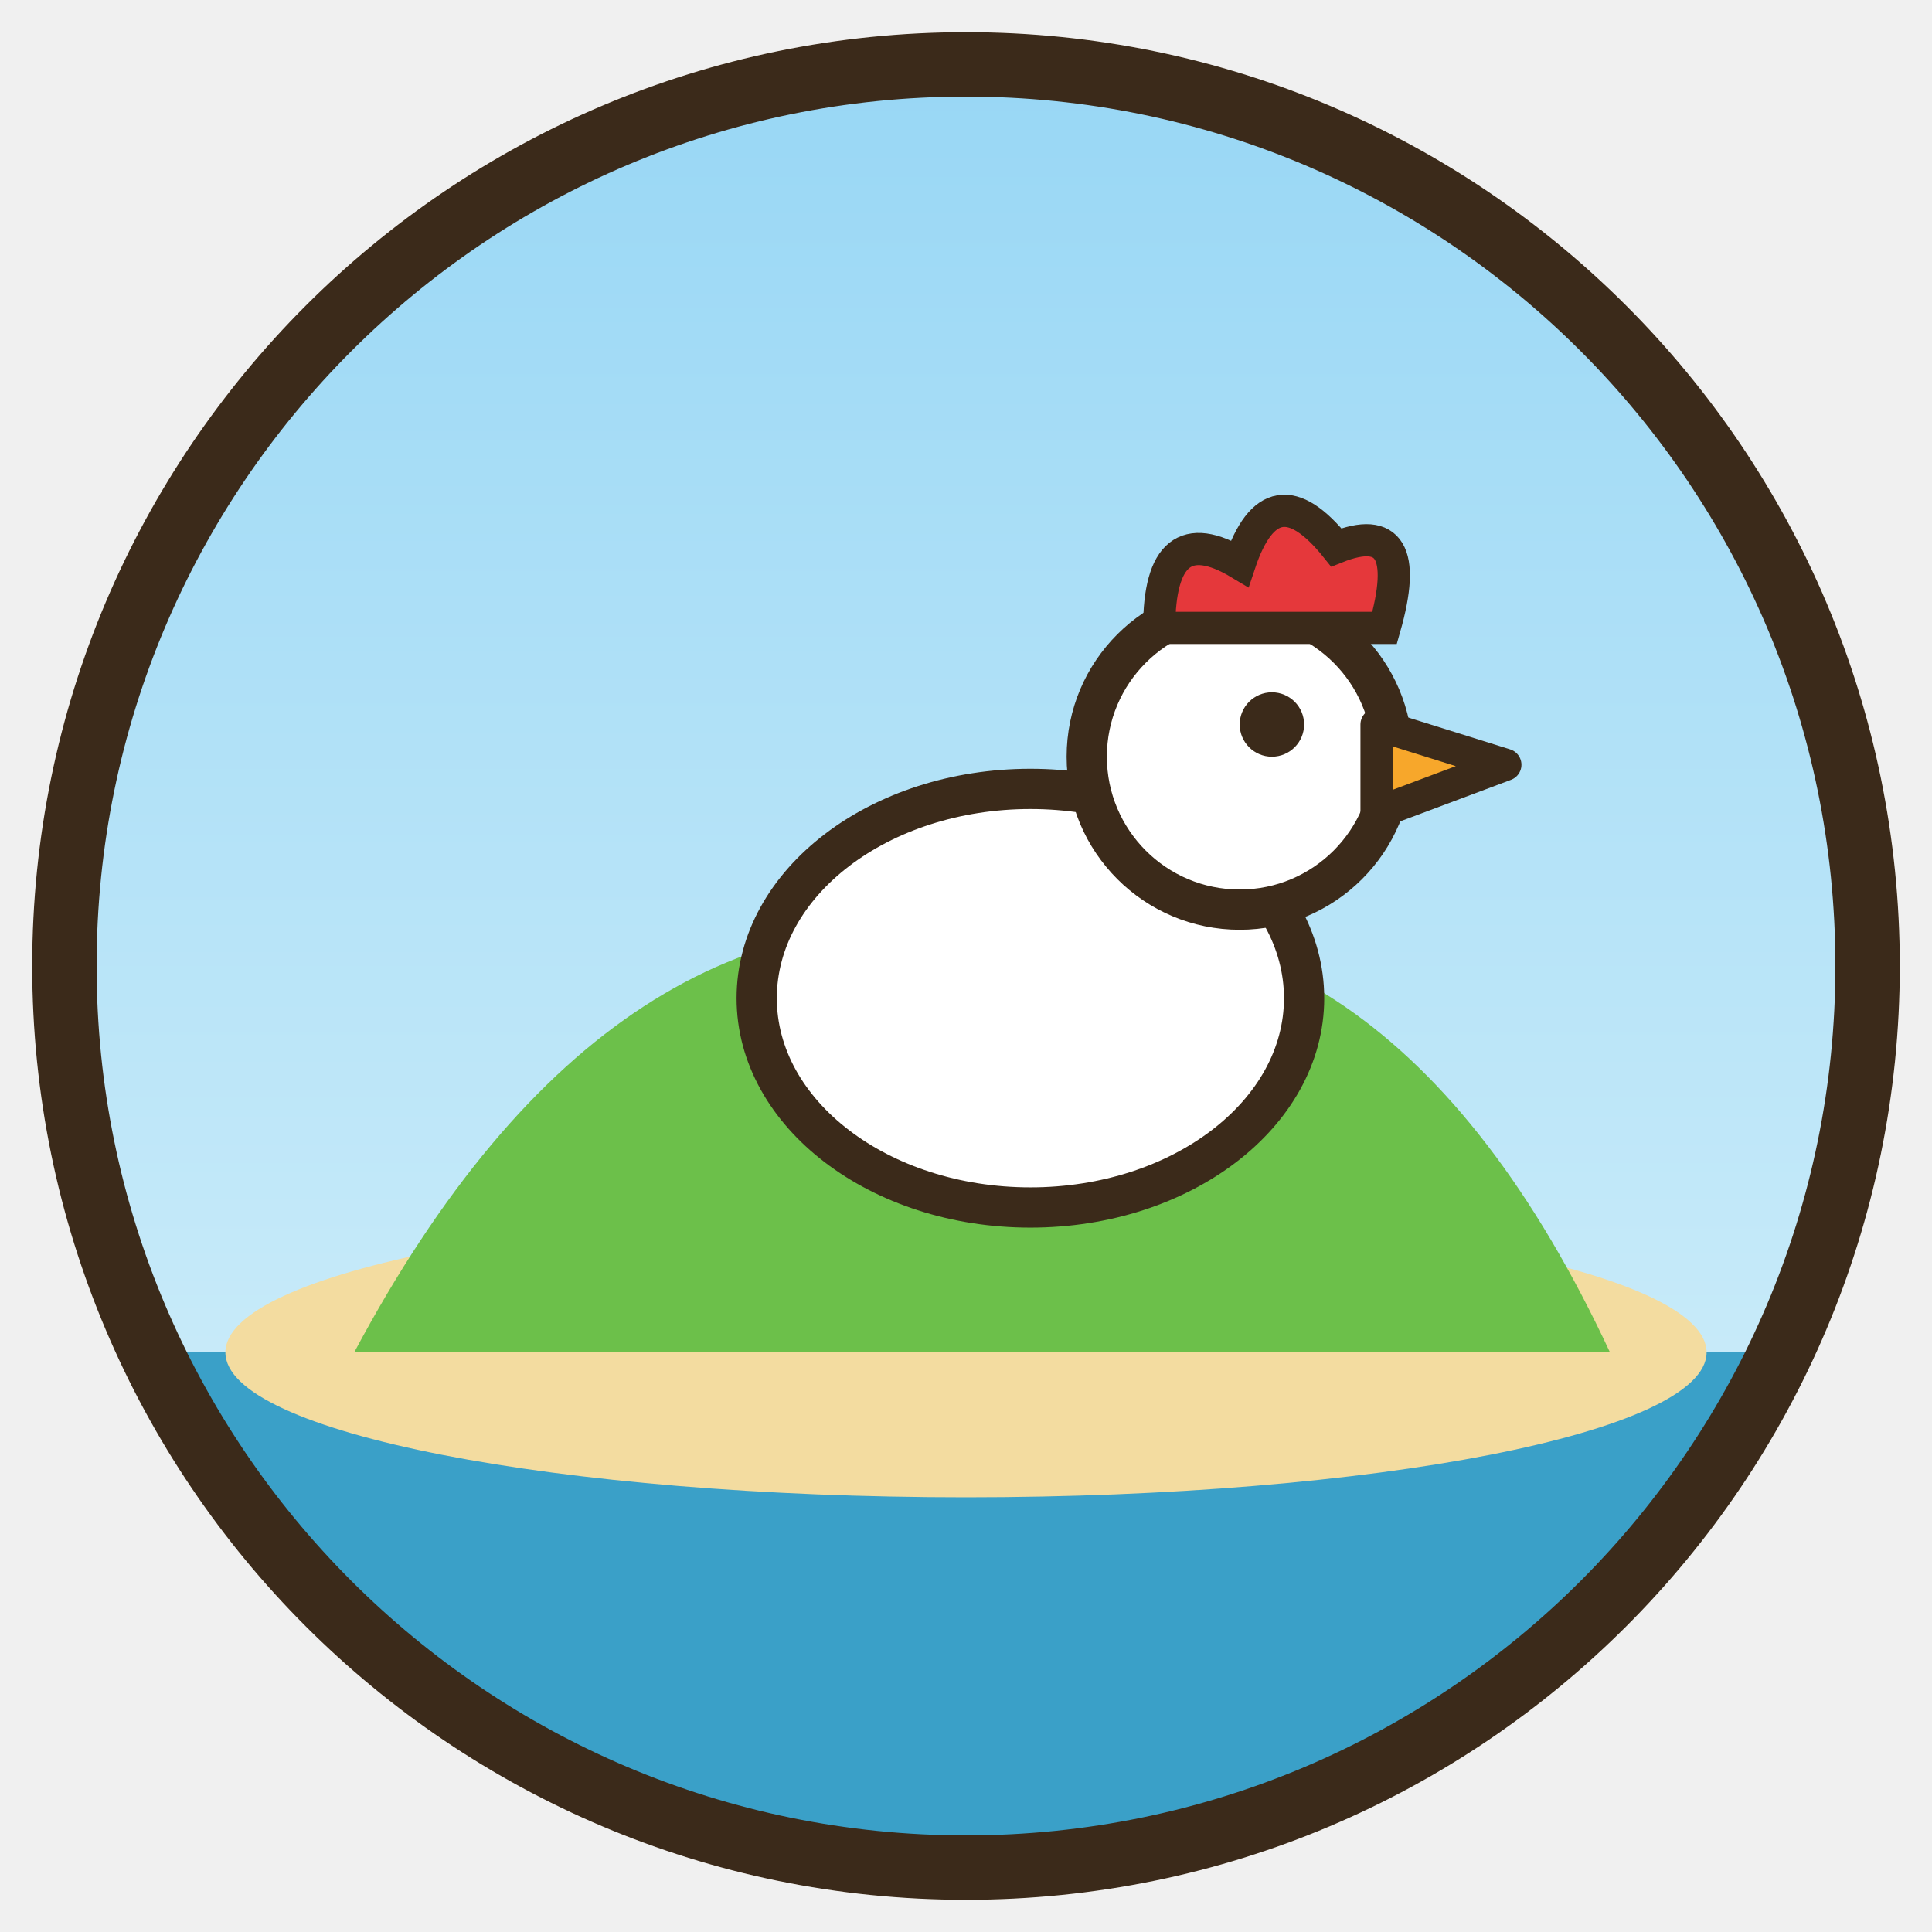
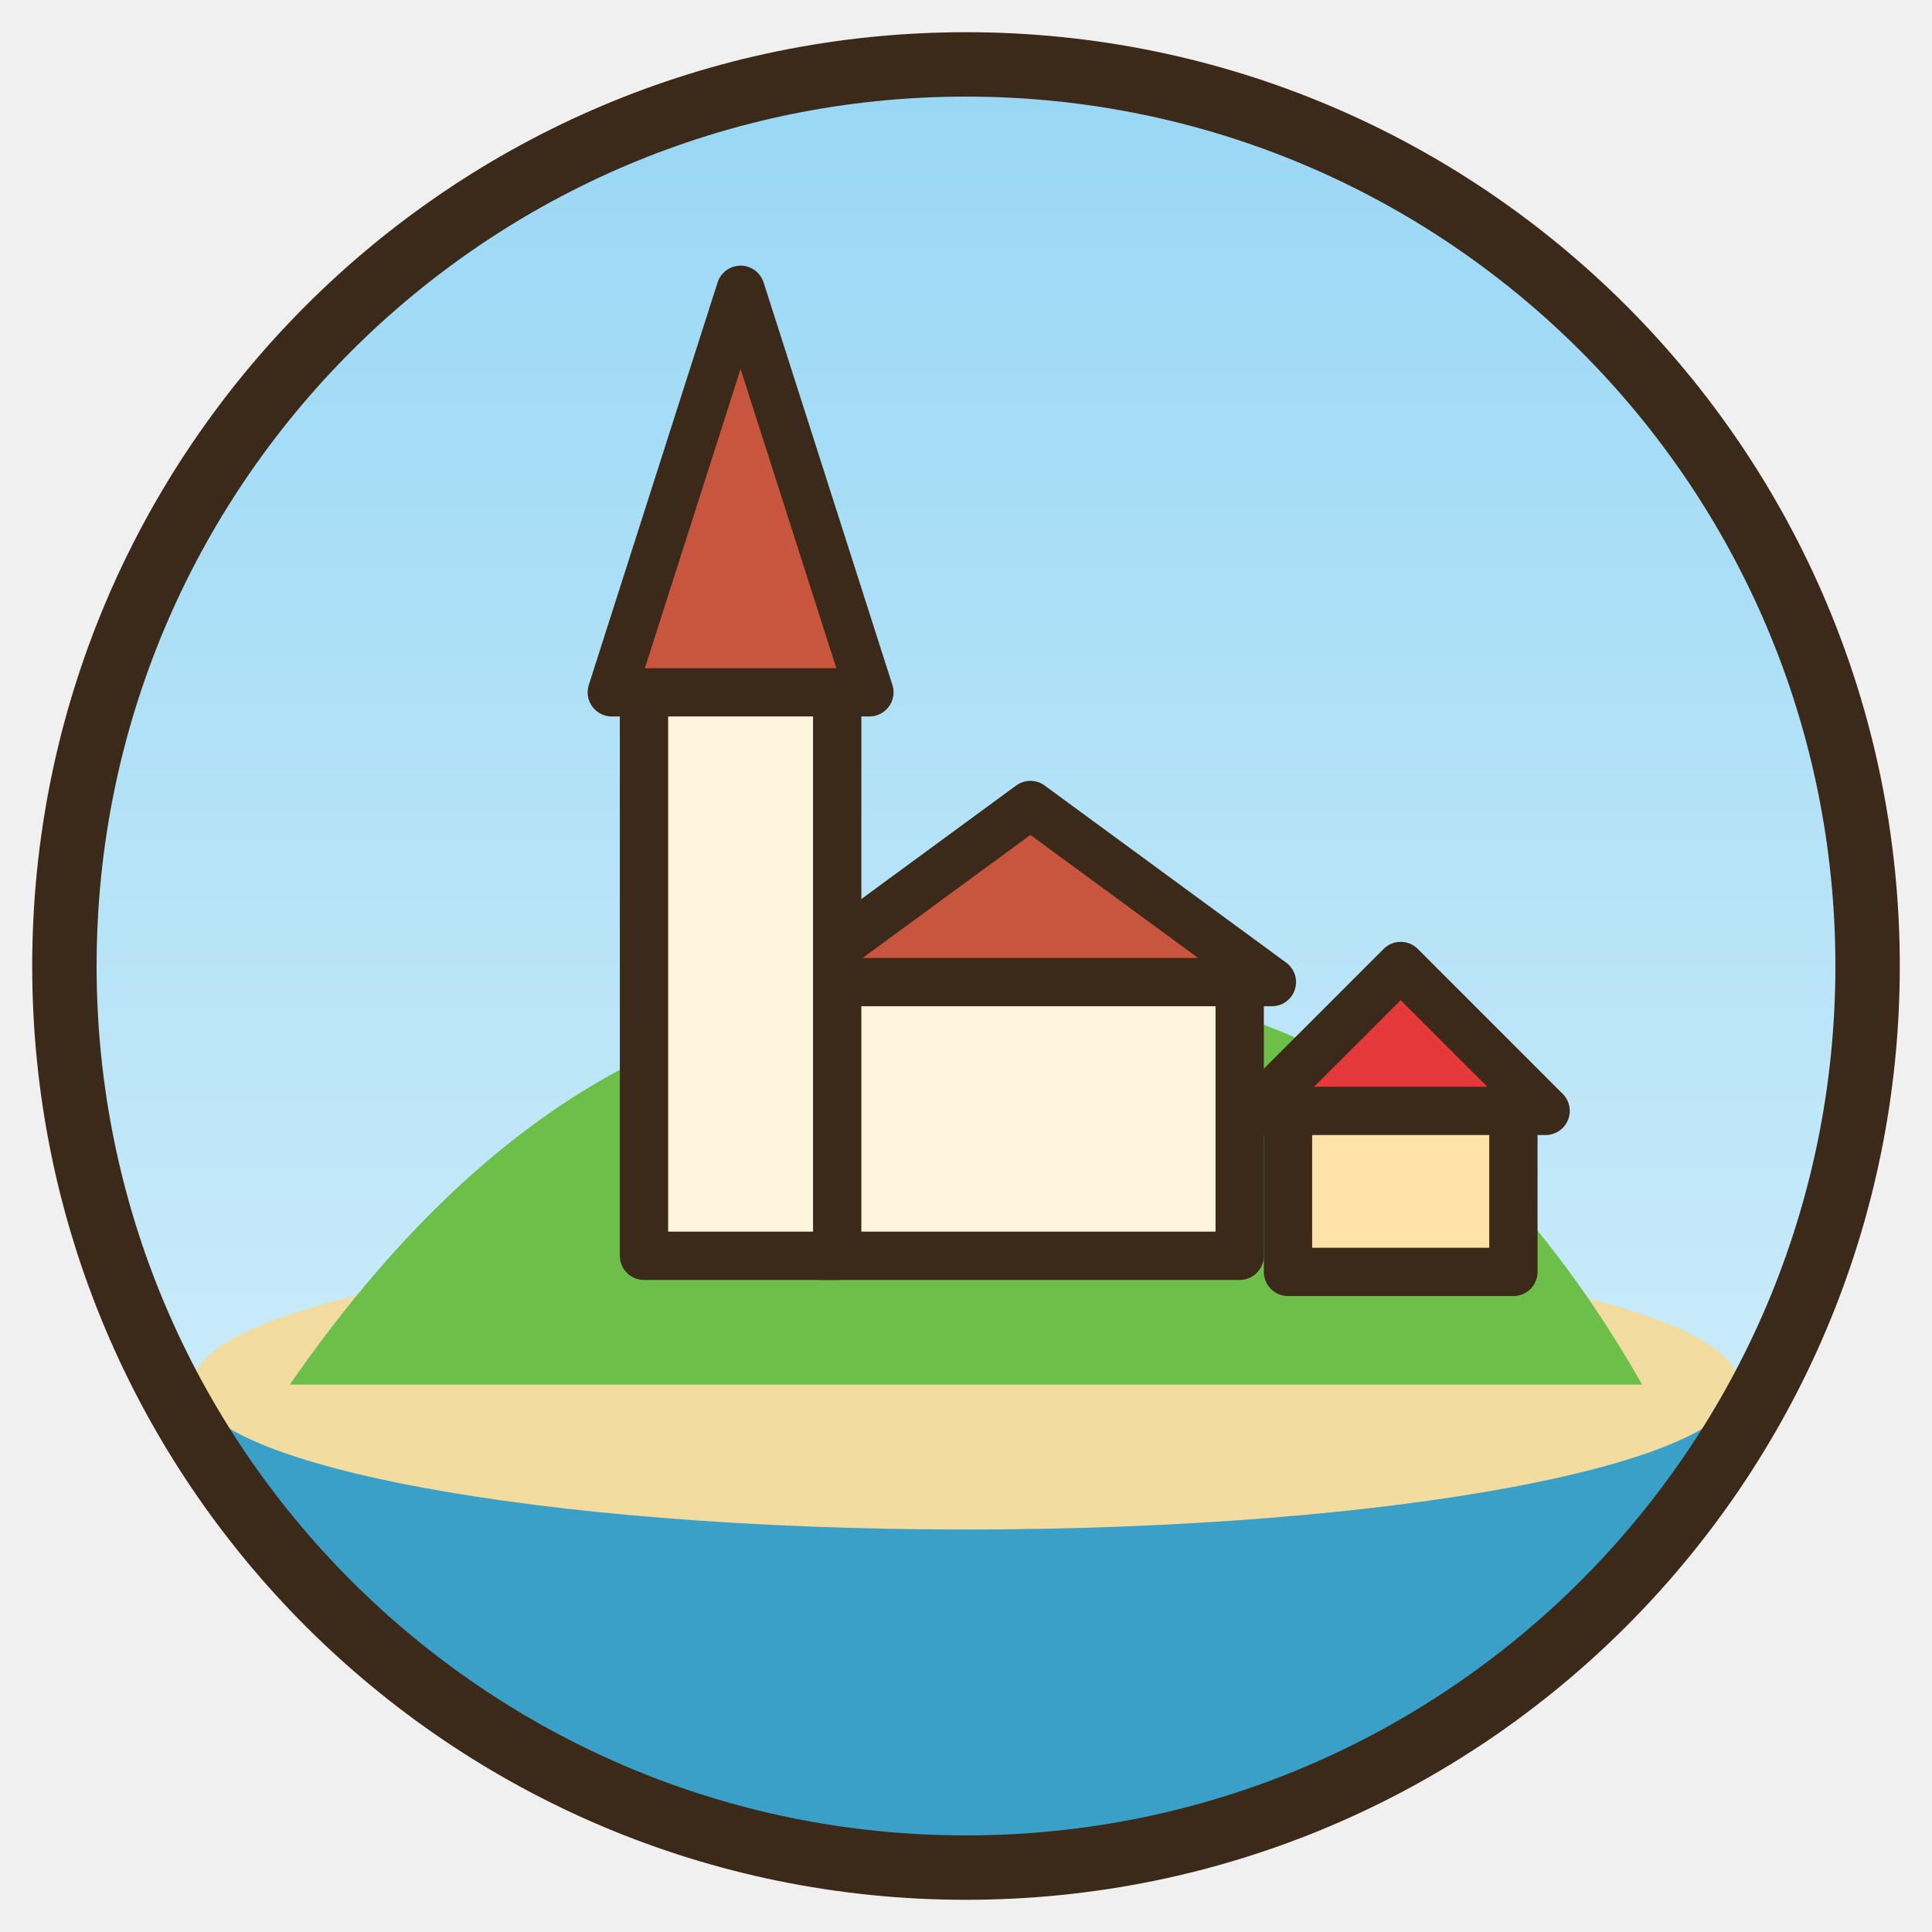
<svg xmlns="http://www.w3.org/2000/svg" viewBox="4 10 120 120">
  <defs>
    <clipPath id="badge">
      <circle cx="64" cy="70" r="56" />
    </clipPath>
    <linearGradient id="sky" x1="0" y1="0" x2="0" y2="1">
      <stop offset="0" stop-color="#8fd3f4" />
      <stop offset="1" stop-color="#e3f6fc" />
    </linearGradient>
  </defs>
  <circle cx="64" cy="70" r="58" fill="#fffaf0" />
-   <g clip-path="url(#badge)">
-     <rect x="0" y="0" width="140" height="140" fill="url(#sky)" />
-     <rect x="0" y="94" width="140" height="40" fill="#3aa0c8" />
-     <ellipse cx="64" cy="94" rx="46" ry="9" fill="#f3dca0" />
-     <path d="M26 94 Q42 64 66 68 Q90 64 104 94 Z" fill="#6cc04a" />
-     <ellipse cx="68" cy="72" rx="17" ry="13" fill="#fff" stroke="#3b2a1a" stroke-width="2.5" />
-     <circle cx="81" cy="57" r="9.5" fill="#fff" stroke="#3b2a1a" stroke-width="2.5" />
-     <path d="M76 49 q0 -7 5 -4 q2 -6 6 -1 q5 -2 3 5 z" fill="#e5383b" stroke="#3b2a1a" stroke-width="2" />
-     <path d="M89.5 55 l8 2.5 l-8 3 z" fill="#f7a72b" stroke="#3b2a1a" stroke-width="2" stroke-linejoin="round" />
-     <circle cx="83" cy="55" r="2" fill="#3b2a1a" />
+   <g clip-path="url(#badge)" stroke="#3b2a1a" stroke-linejoin="round">
+     <rect x="0" y="0" width="140" height="140" fill="url(#sky)" stroke="none" />
+     <rect x="0" y="96" width="140" height="40" fill="#3aa0c8" stroke="none" />
+     <ellipse cx="64" cy="96" rx="48" ry="9" fill="#f3dca0" stroke="none" />
+     <path d="M22 96 Q40 70 64 72 Q90 68 106 96 Z" fill="#6cc04a" stroke="none" />
+     <rect x="55" y="70" width="26" height="18" fill="#fff4dc" stroke-width="3" />
+     <path d="M53 71 L68 60 L83 71 Z" fill="#c8553d" stroke-width="3" />
+     <rect x="44" y="52" width="12" height="36" fill="#fff4dc" stroke-width="3" />
+     <path d="M42 53 L50 28 L58 53 Z" fill="#c8553d" stroke-width="3" />
+     <rect x="84" y="78" width="14" height="11" fill="#ffe2a8" stroke-width="3" />
+     <path d="M82 79 L91 70 L100 79 Z" fill="#e5383b" stroke-width="3" />
  </g>
  <circle cx="64" cy="70" r="56" fill="none" stroke="#3b2a1a" stroke-width="4" />
</svg>
